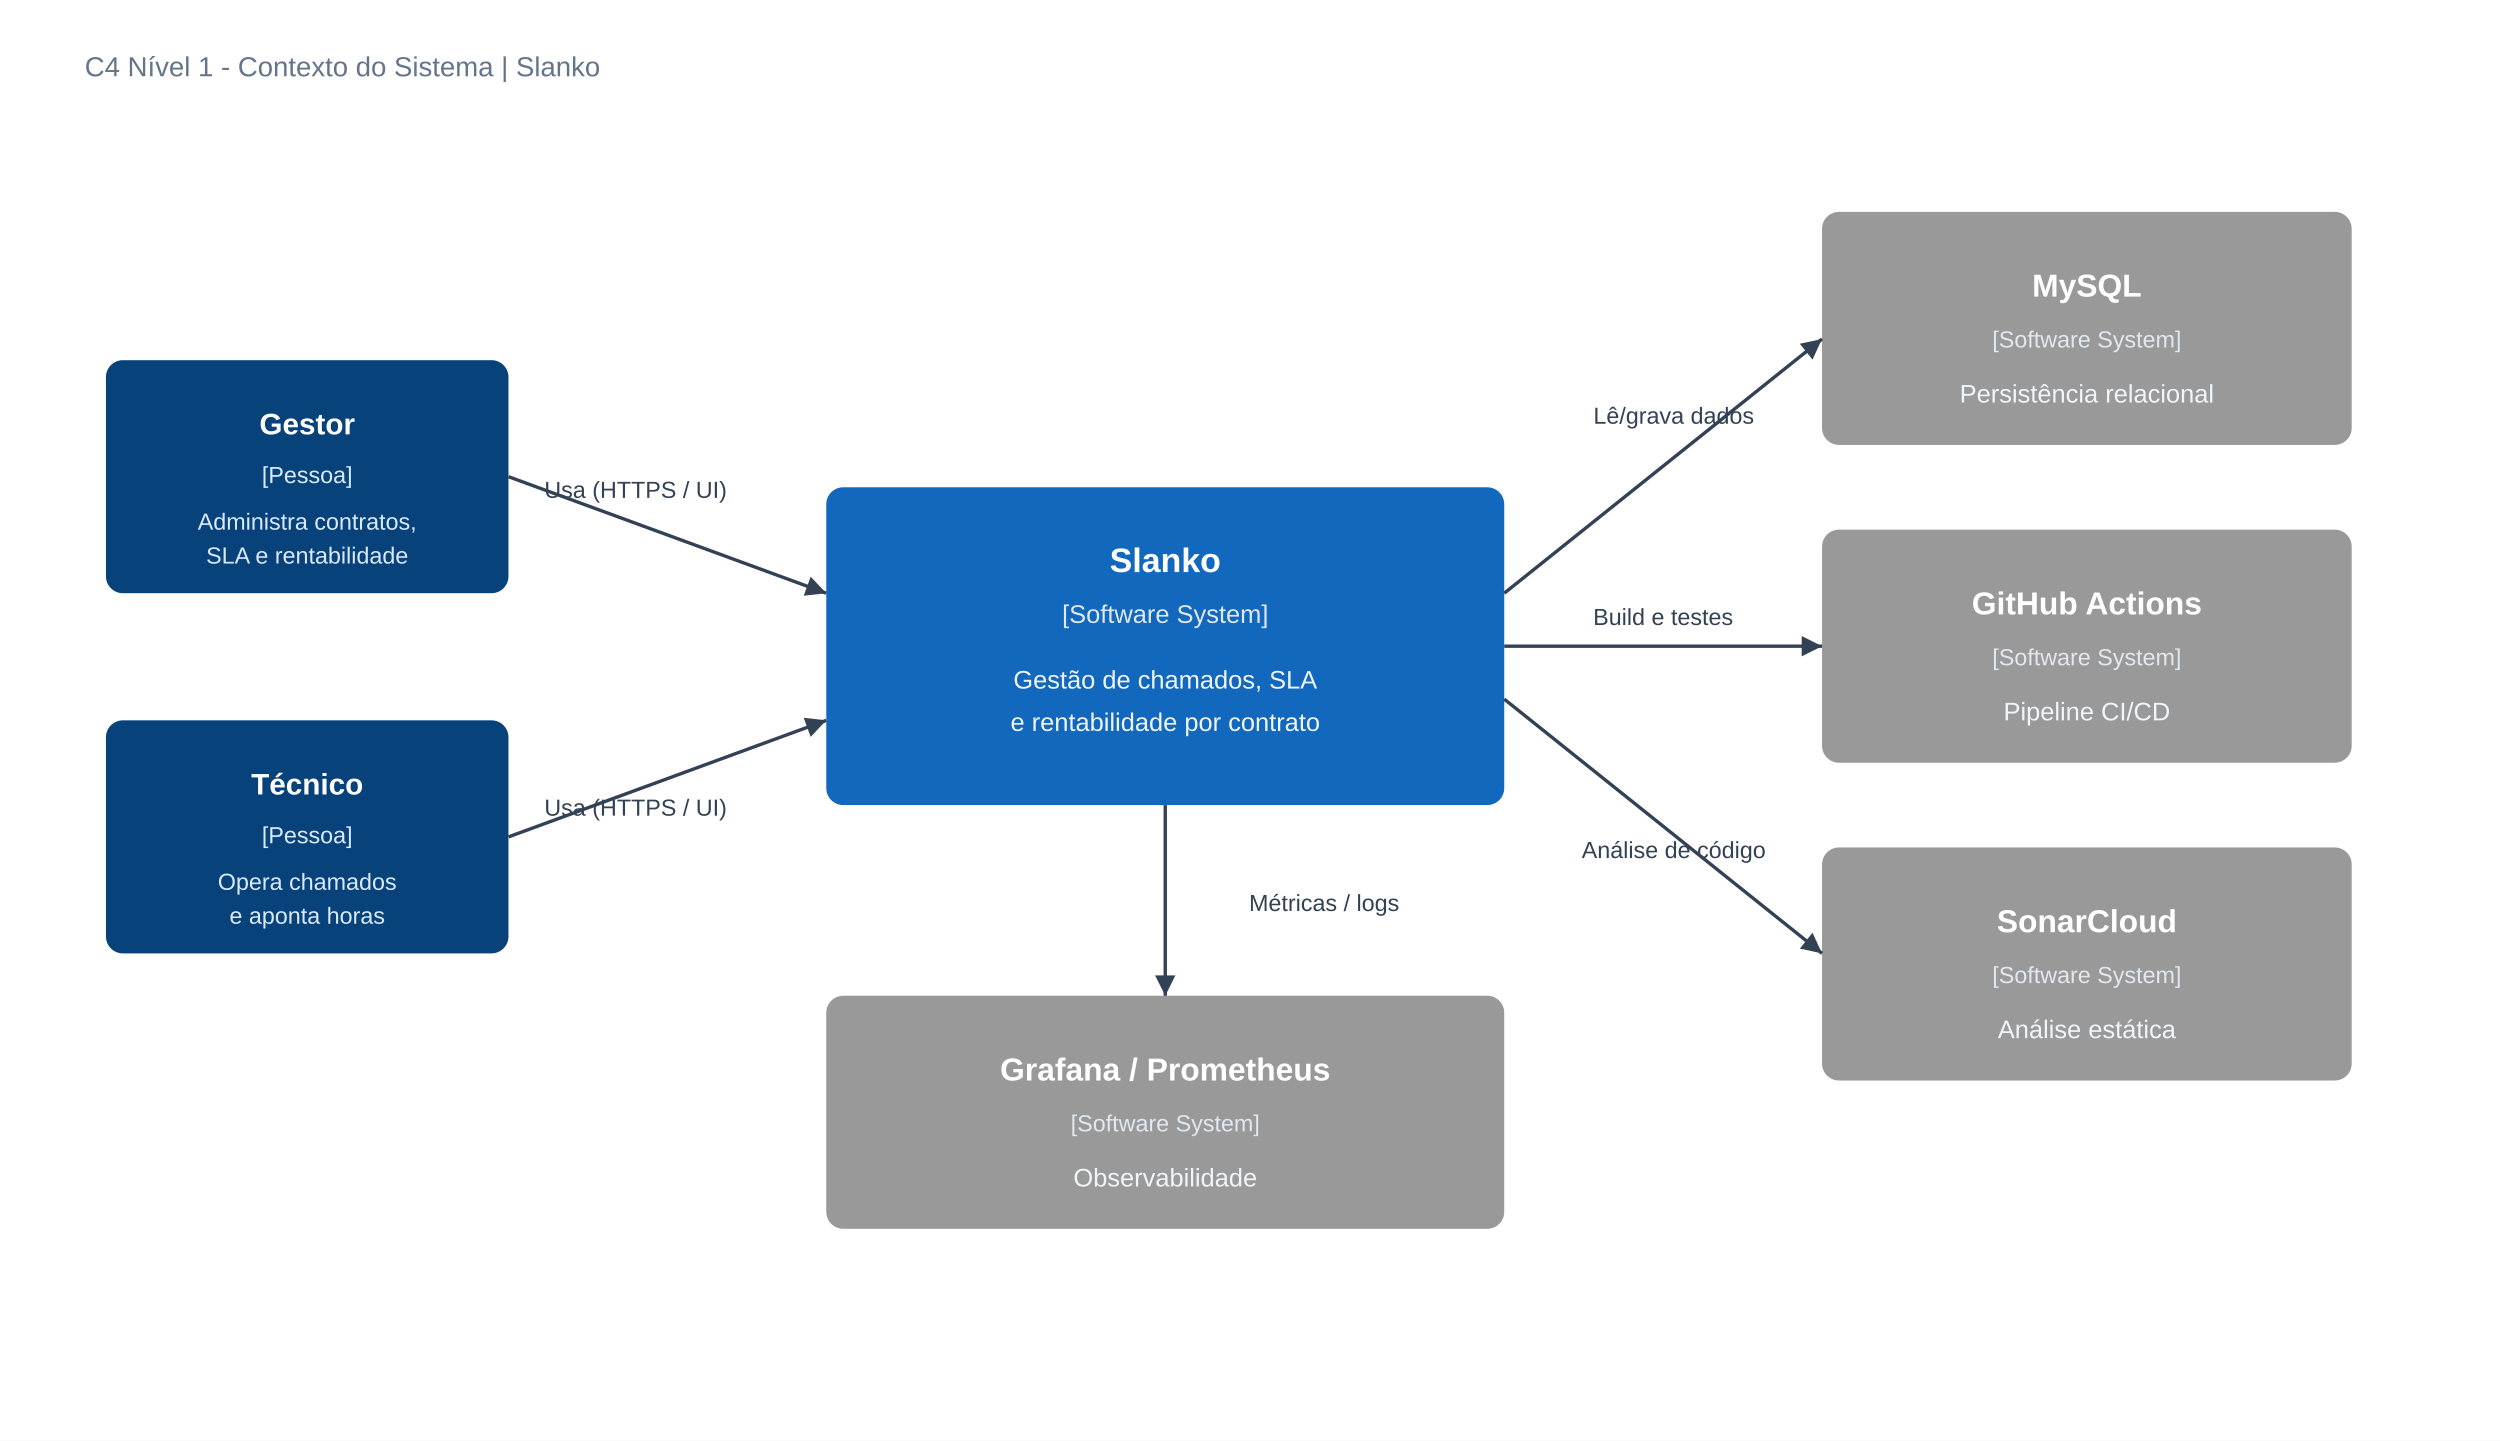
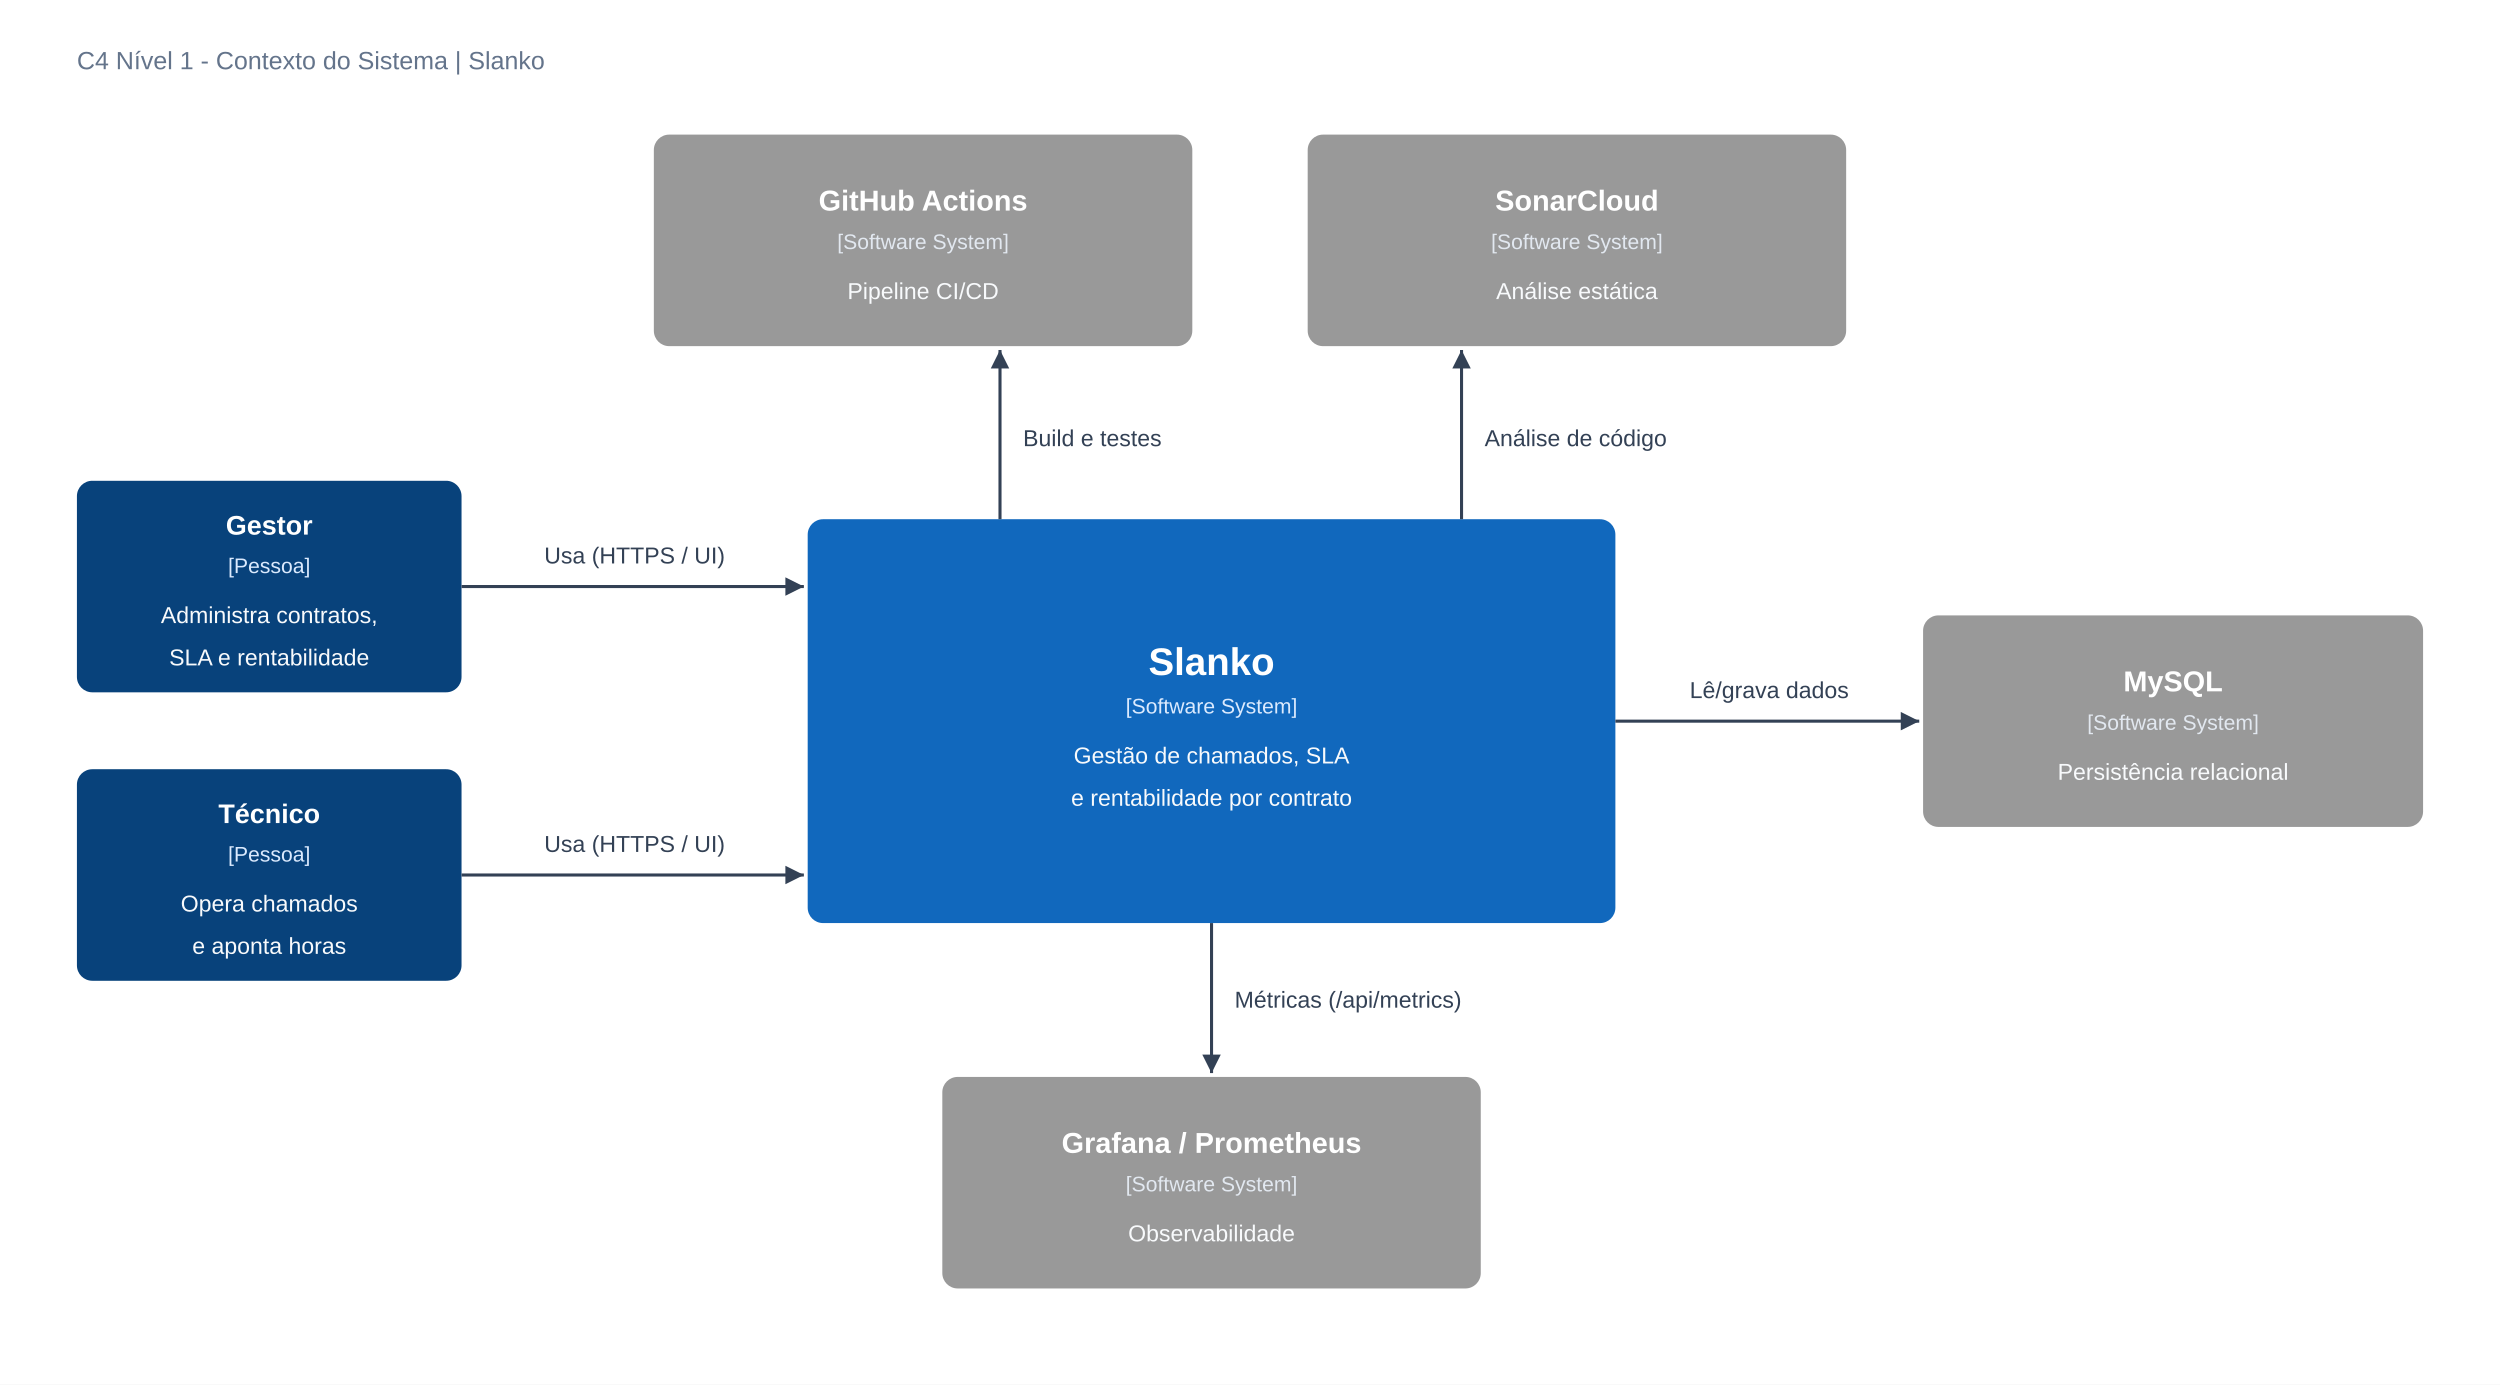
- <svg xmlns="http://www.w3.org/2000/svg" viewBox="0 0 1180 680" width="1180" height="680" role="img">
+ <svg xmlns="http://www.w3.org/2000/svg" viewBox="0 0 1300 720" width="1300" height="720" role="img">
  <defs>
    <marker id="arrow" markerWidth="8" markerHeight="8" refX="6" refY="3" orient="auto">
      <path d="M0,0 L6,3 L0,6 Z" fill="#334155" />
    </marker>
  </defs>
-   <rect x="0" y="0" width="1180" height="680" fill="#ffffff" />
+   <rect x="0" y="0" width="1300" height="720" fill="#ffffff" />
  <text x="40" y="36" fill="#64748b" font-family="Segoe UI, Arial, sans-serif" font-size="13">C4 Nível 1 - Contexto do Sistema | Slanko</text>
-   <rect x="50" y="170" width="190" height="110" rx="8" fill="#08427b" />
-   <text x="145" y="205" fill="#ffffff" font-family="Segoe UI, Arial, sans-serif" font-size="14" font-weight="700" text-anchor="middle">Gestor</text>
-   <text x="145" y="228" fill="#dbeafe" font-family="Segoe UI, Arial, sans-serif" font-size="11" text-anchor="middle">[Pessoa]</text>
-   <text x="145" y="250" fill="#dbeafe" font-family="Segoe UI, Arial, sans-serif" font-size="11" text-anchor="middle">Administra contratos,</text>
-   <text x="145" y="266" fill="#dbeafe" font-family="Segoe UI, Arial, sans-serif" font-size="11" text-anchor="middle">SLA e rentabilidade</text>
-   <rect x="50" y="340" width="190" height="110" rx="8" fill="#08427b" />
-   <text x="145" y="375" fill="#ffffff" font-family="Segoe UI, Arial, sans-serif" font-size="14" font-weight="700" text-anchor="middle">Técnico</text>
-   <text x="145" y="398" fill="#dbeafe" font-family="Segoe UI, Arial, sans-serif" font-size="11" text-anchor="middle">[Pessoa]</text>
-   <text x="145" y="420" fill="#dbeafe" font-family="Segoe UI, Arial, sans-serif" font-size="11" text-anchor="middle">Opera chamados</text>
-   <text x="145" y="436" fill="#dbeafe" font-family="Segoe UI, Arial, sans-serif" font-size="11" text-anchor="middle">e aponta horas</text>
-   <rect x="390" y="230" width="320" height="150" rx="8" fill="#1168bd" />
-   <text x="550" y="270" fill="#ffffff" font-family="Segoe UI, Arial, sans-serif" font-size="16" font-weight="700" text-anchor="middle">Slanko</text>
-   <text x="550" y="294" fill="#e2e8f0" font-family="Segoe UI, Arial, sans-serif" font-size="12" text-anchor="middle">[Software System]</text>
-   <text x="550" y="325" fill="#f1f5f9" font-family="Segoe UI, Arial, sans-serif" font-size="12" text-anchor="middle">Gestão de chamados, SLA</text>
-   <text x="550" y="345" fill="#f1f5f9" font-family="Segoe UI, Arial, sans-serif" font-size="12" text-anchor="middle">e rentabilidade por contrato</text>
-   <rect x="860" y="100" width="250" height="110" rx="8" fill="#999999" />
-   <text x="985" y="140" fill="#ffffff" font-family="Segoe UI, Arial, sans-serif" font-size="15" font-weight="700" text-anchor="middle">MySQL</text>
-   <text x="985" y="164" fill="#e2e8f0" font-family="Segoe UI, Arial, sans-serif" font-size="11" text-anchor="middle">[Software System]</text>
-   <text x="985" y="190" fill="#f1f5f9" font-family="Segoe UI, Arial, sans-serif" font-size="12" text-anchor="middle">Persistência relacional</text>
-   <rect x="860" y="250" width="250" height="110" rx="8" fill="#999999" />
-   <text x="985" y="290" fill="#ffffff" font-family="Segoe UI, Arial, sans-serif" font-size="15" font-weight="700" text-anchor="middle">GitHub Actions</text>
-   <text x="985" y="314" fill="#e2e8f0" font-family="Segoe UI, Arial, sans-serif" font-size="11" text-anchor="middle">[Software System]</text>
-   <text x="985" y="340" fill="#f1f5f9" font-family="Segoe UI, Arial, sans-serif" font-size="12" text-anchor="middle">Pipeline CI/CD</text>
-   <rect x="860" y="400" width="250" height="110" rx="8" fill="#999999" />
-   <text x="985" y="440" fill="#ffffff" font-family="Segoe UI, Arial, sans-serif" font-size="15" font-weight="700" text-anchor="middle">SonarCloud</text>
-   <text x="985" y="464" fill="#e2e8f0" font-family="Segoe UI, Arial, sans-serif" font-size="11" text-anchor="middle">[Software System]</text>
-   <text x="985" y="490" fill="#f1f5f9" font-family="Segoe UI, Arial, sans-serif" font-size="12" text-anchor="middle">Análise estática</text>
-   <rect x="390" y="470" width="320" height="110" rx="8" fill="#999999" />
-   <text x="550" y="510" fill="#ffffff" font-family="Segoe UI, Arial, sans-serif" font-size="15" font-weight="700" text-anchor="middle">Grafana / Prometheus</text>
-   <text x="550" y="534" fill="#e2e8f0" font-family="Segoe UI, Arial, sans-serif" font-size="11" text-anchor="middle">[Software System]</text>
-   <text x="550" y="560" fill="#f1f5f9" font-family="Segoe UI, Arial, sans-serif" font-size="12" text-anchor="middle">Observabilidade</text>
-   <line x1="240" y1="225" x2="390" y2="280" stroke="#334155" stroke-width="1.6" marker-end="url(#arrow)" />
-   <text x="300" y="235" fill="#334155" font-family="Segoe UI, Arial, sans-serif" font-size="11" text-anchor="middle">Usa (HTTPS / UI)</text>
-   <line x1="240" y1="395" x2="390" y2="340" stroke="#334155" stroke-width="1.6" marker-end="url(#arrow)" />
-   <text x="300" y="385" fill="#334155" font-family="Segoe UI, Arial, sans-serif" font-size="11" text-anchor="middle">Usa (HTTPS / UI)</text>
-   <line x1="710" y1="280" x2="860" y2="160" stroke="#334155" stroke-width="1.6" marker-end="url(#arrow)" />
-   <text x="790" y="200" fill="#334155" font-family="Segoe UI, Arial, sans-serif" font-size="11" text-anchor="middle">Lê/grava dados</text>
-   <line x1="710" y1="305" x2="860" y2="305" stroke="#334155" stroke-width="1.6" marker-end="url(#arrow)" />
-   <text x="785" y="295" fill="#334155" font-family="Segoe UI, Arial, sans-serif" font-size="11" text-anchor="middle">Build e testes</text>
-   <line x1="710" y1="330" x2="860" y2="450" stroke="#334155" stroke-width="1.6" marker-end="url(#arrow)" />
-   <text x="790" y="405" fill="#334155" font-family="Segoe UI, Arial, sans-serif" font-size="11" text-anchor="middle">Análise de código</text>
-   <line x1="550" y1="380" x2="550" y2="470" stroke="#334155" stroke-width="1.6" marker-end="url(#arrow)" />
-   <text x="625" y="430" fill="#334155" font-family="Segoe UI, Arial, sans-serif" font-size="11" text-anchor="middle">Métricas / logs</text>
+   <rect x="40" y="250" width="200" height="110" rx="8" fill="#08427b" />
+   <text x="140.0" y="278.0" fill="#ffffff" font-family="Segoe UI, Arial, sans-serif" font-size="14" font-weight="700" text-anchor="middle">Gestor</text>
+   <text x="140.0" y="298.0" fill="#dbeafe" font-family="Segoe UI, Arial, sans-serif" font-size="11" text-anchor="middle">[Pessoa]</text>
+   <text x="140.0" y="324.0" fill="#f8fafc" font-family="Segoe UI, Arial, sans-serif" font-size="12" text-anchor="middle">Administra contratos,</text>
+   <text x="140.0" y="346.0" fill="#f8fafc" font-family="Segoe UI, Arial, sans-serif" font-size="12" text-anchor="middle">SLA e rentabilidade</text>
+   <rect x="40" y="400" width="200" height="110" rx="8" fill="#08427b" />
+   <text x="140.0" y="428.0" fill="#ffffff" font-family="Segoe UI, Arial, sans-serif" font-size="14" font-weight="700" text-anchor="middle">Técnico</text>
+   <text x="140.0" y="448.0" fill="#dbeafe" font-family="Segoe UI, Arial, sans-serif" font-size="11" text-anchor="middle">[Pessoa]</text>
+   <text x="140.0" y="474.0" fill="#f8fafc" font-family="Segoe UI, Arial, sans-serif" font-size="12" text-anchor="middle">Opera chamados</text>
+   <text x="140.0" y="496.0" fill="#f8fafc" font-family="Segoe UI, Arial, sans-serif" font-size="12" text-anchor="middle">e aponta horas</text>
+   <rect x="420" y="270" width="420" height="210" rx="8" fill="#1168bd" />
+   <text x="630.0" y="351.0" fill="#ffffff" font-family="Segoe UI, Arial, sans-serif" font-size="20" font-weight="700" text-anchor="middle">Slanko</text>
+   <text x="630.0" y="371.0" fill="#dbeafe" font-family="Segoe UI, Arial, sans-serif" font-size="11" text-anchor="middle">[Software System]</text>
+   <text x="630.0" y="397.0" fill="#f8fafc" font-family="Segoe UI, Arial, sans-serif" font-size="12" text-anchor="middle">Gestão de chamados, SLA</text>
+   <text x="630.0" y="419.0" fill="#f8fafc" font-family="Segoe UI, Arial, sans-serif" font-size="12" text-anchor="middle">e rentabilidade por contrato</text>
+   <rect x="340" y="70" width="280" height="110" rx="8" fill="#999999" />
+   <text x="480.0" y="109.5" fill="#ffffff" font-family="Segoe UI, Arial, sans-serif" font-size="15" font-weight="700" text-anchor="middle">GitHub Actions</text>
+   <text x="480.0" y="129.5" fill="#e2e8f0" font-family="Segoe UI, Arial, sans-serif" font-size="11" text-anchor="middle">[Software System]</text>
+   <text x="480.0" y="155.5" fill="#f8fafc" font-family="Segoe UI, Arial, sans-serif" font-size="12" text-anchor="middle">Pipeline CI/CD</text>
+   <rect x="680" y="70" width="280" height="110" rx="8" fill="#999999" />
+   <text x="820.0" y="109.5" fill="#ffffff" font-family="Segoe UI, Arial, sans-serif" font-size="15" font-weight="700" text-anchor="middle">SonarCloud</text>
+   <text x="820.0" y="129.5" fill="#e2e8f0" font-family="Segoe UI, Arial, sans-serif" font-size="11" text-anchor="middle">[Software System]</text>
+   <text x="820.0" y="155.5" fill="#f8fafc" font-family="Segoe UI, Arial, sans-serif" font-size="12" text-anchor="middle">Análise estática</text>
+   <rect x="1000" y="320" width="260" height="110" rx="8" fill="#999999" />
+   <text x="1130.0" y="359.5" fill="#ffffff" font-family="Segoe UI, Arial, sans-serif" font-size="15" font-weight="700" text-anchor="middle">MySQL</text>
+   <text x="1130.0" y="379.5" fill="#e2e8f0" font-family="Segoe UI, Arial, sans-serif" font-size="11" text-anchor="middle">[Software System]</text>
+   <text x="1130.0" y="405.5" fill="#f8fafc" font-family="Segoe UI, Arial, sans-serif" font-size="12" text-anchor="middle">Persistência relacional</text>
+   <rect x="490" y="560" width="280" height="110" rx="8" fill="#999999" />
+   <text x="630.0" y="599.5" fill="#ffffff" font-family="Segoe UI, Arial, sans-serif" font-size="15" font-weight="700" text-anchor="middle">Grafana / Prometheus</text>
+   <text x="630.0" y="619.5" fill="#e2e8f0" font-family="Segoe UI, Arial, sans-serif" font-size="11" text-anchor="middle">[Software System]</text>
+   <text x="630.0" y="645.5" fill="#f8fafc" font-family="Segoe UI, Arial, sans-serif" font-size="12" text-anchor="middle">Observabilidade</text>
+   <line x1="240" y1="305" x2="418" y2="305" stroke="#334155" stroke-width="1.6" fill="none" marker-end="url(#arrow)" />
+   <text x="330" y="293" fill="#334155" font-family="Segoe UI, Arial, sans-serif" font-size="12" text-anchor="middle">Usa (HTTPS / UI)</text>
+   <line x1="240" y1="455" x2="418" y2="455" stroke="#334155" stroke-width="1.6" fill="none" marker-end="url(#arrow)" />
+   <text x="330" y="443" fill="#334155" font-family="Segoe UI, Arial, sans-serif" font-size="12" text-anchor="middle">Usa (HTTPS / UI)</text>
+   <line x1="520" y1="270" x2="520" y2="182" stroke="#334155" stroke-width="1.6" fill="none" marker-end="url(#arrow)" />
+   <text x="532" y="232" fill="#334155" font-family="Segoe UI, Arial, sans-serif" font-size="12">Build e testes</text>
+   <line x1="760" y1="270" x2="760" y2="182" stroke="#334155" stroke-width="1.6" fill="none" marker-end="url(#arrow)" />
+   <text x="772" y="232" fill="#334155" font-family="Segoe UI, Arial, sans-serif" font-size="12">Análise de código</text>
+   <line x1="840" y1="375" x2="998" y2="375" stroke="#334155" stroke-width="1.6" fill="none" marker-end="url(#arrow)" />
+   <text x="920" y="363" fill="#334155" font-family="Segoe UI, Arial, sans-serif" font-size="12" text-anchor="middle">Lê/grava dados</text>
+   <line x1="630" y1="480" x2="630" y2="558" stroke="#334155" stroke-width="1.6" fill="none" marker-end="url(#arrow)" />
+   <text x="642" y="524" fill="#334155" font-family="Segoe UI, Arial, sans-serif" font-size="12">Métricas (/api/metrics)</text>
</svg>
